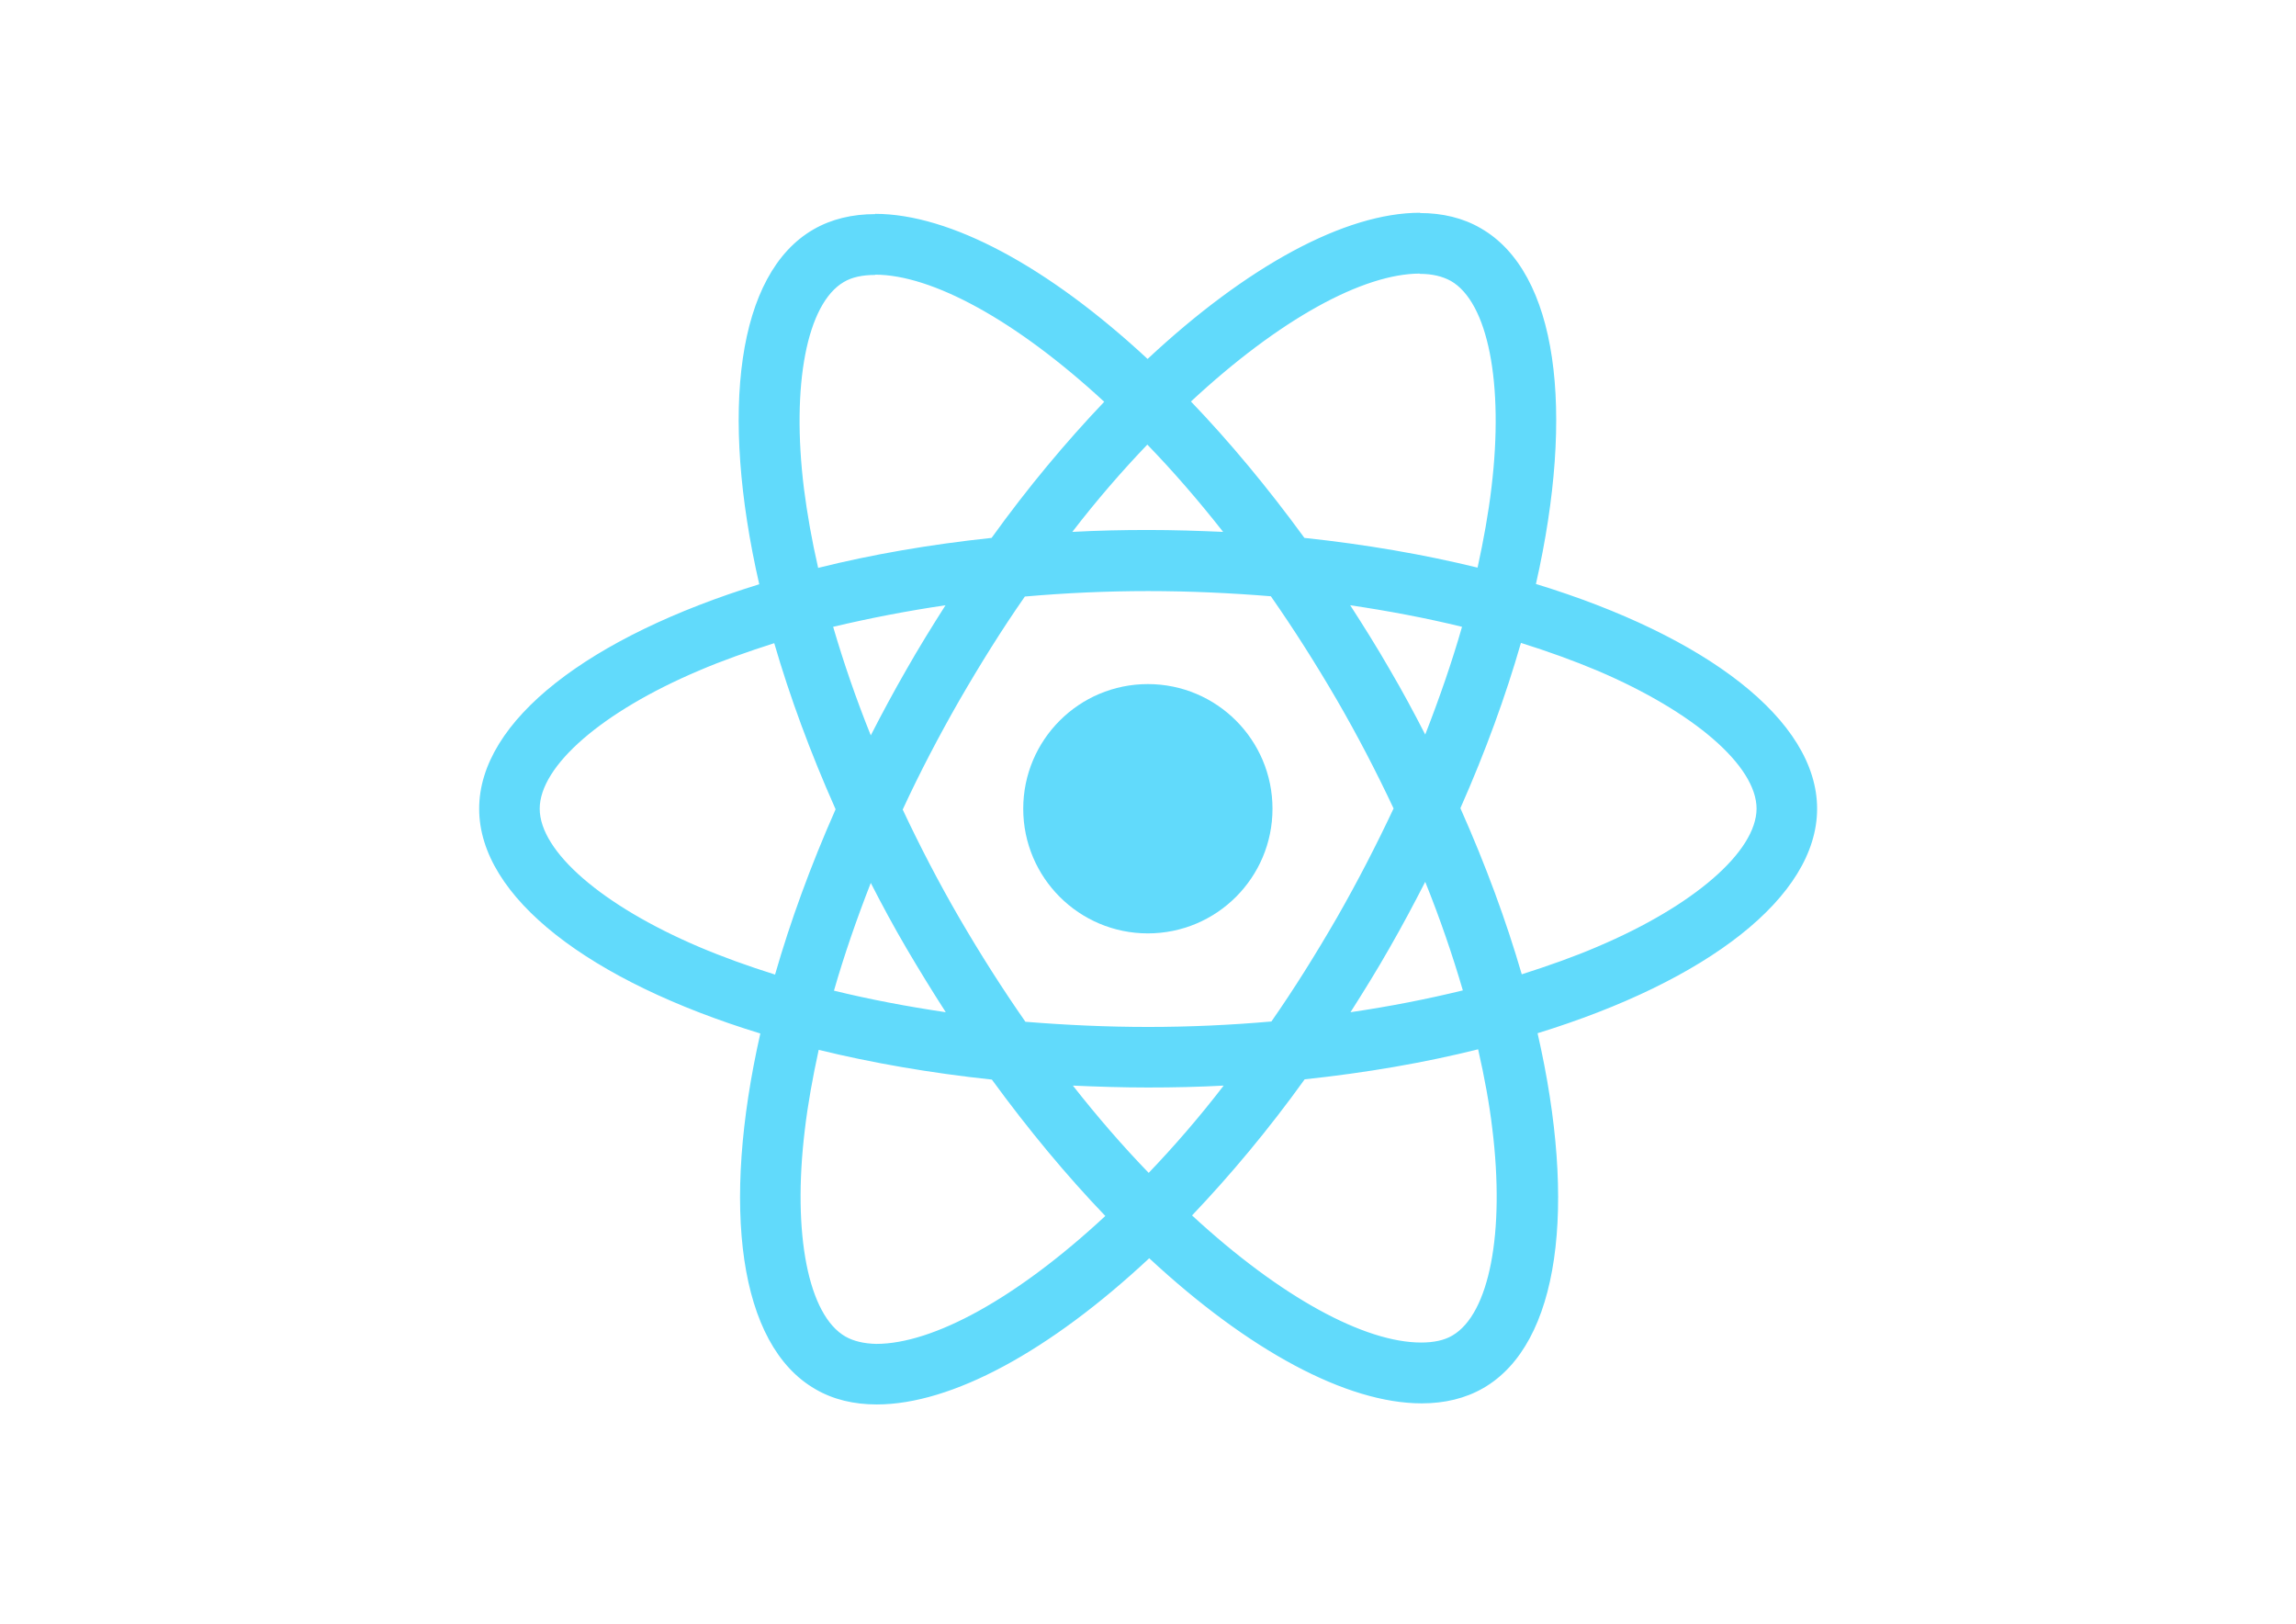
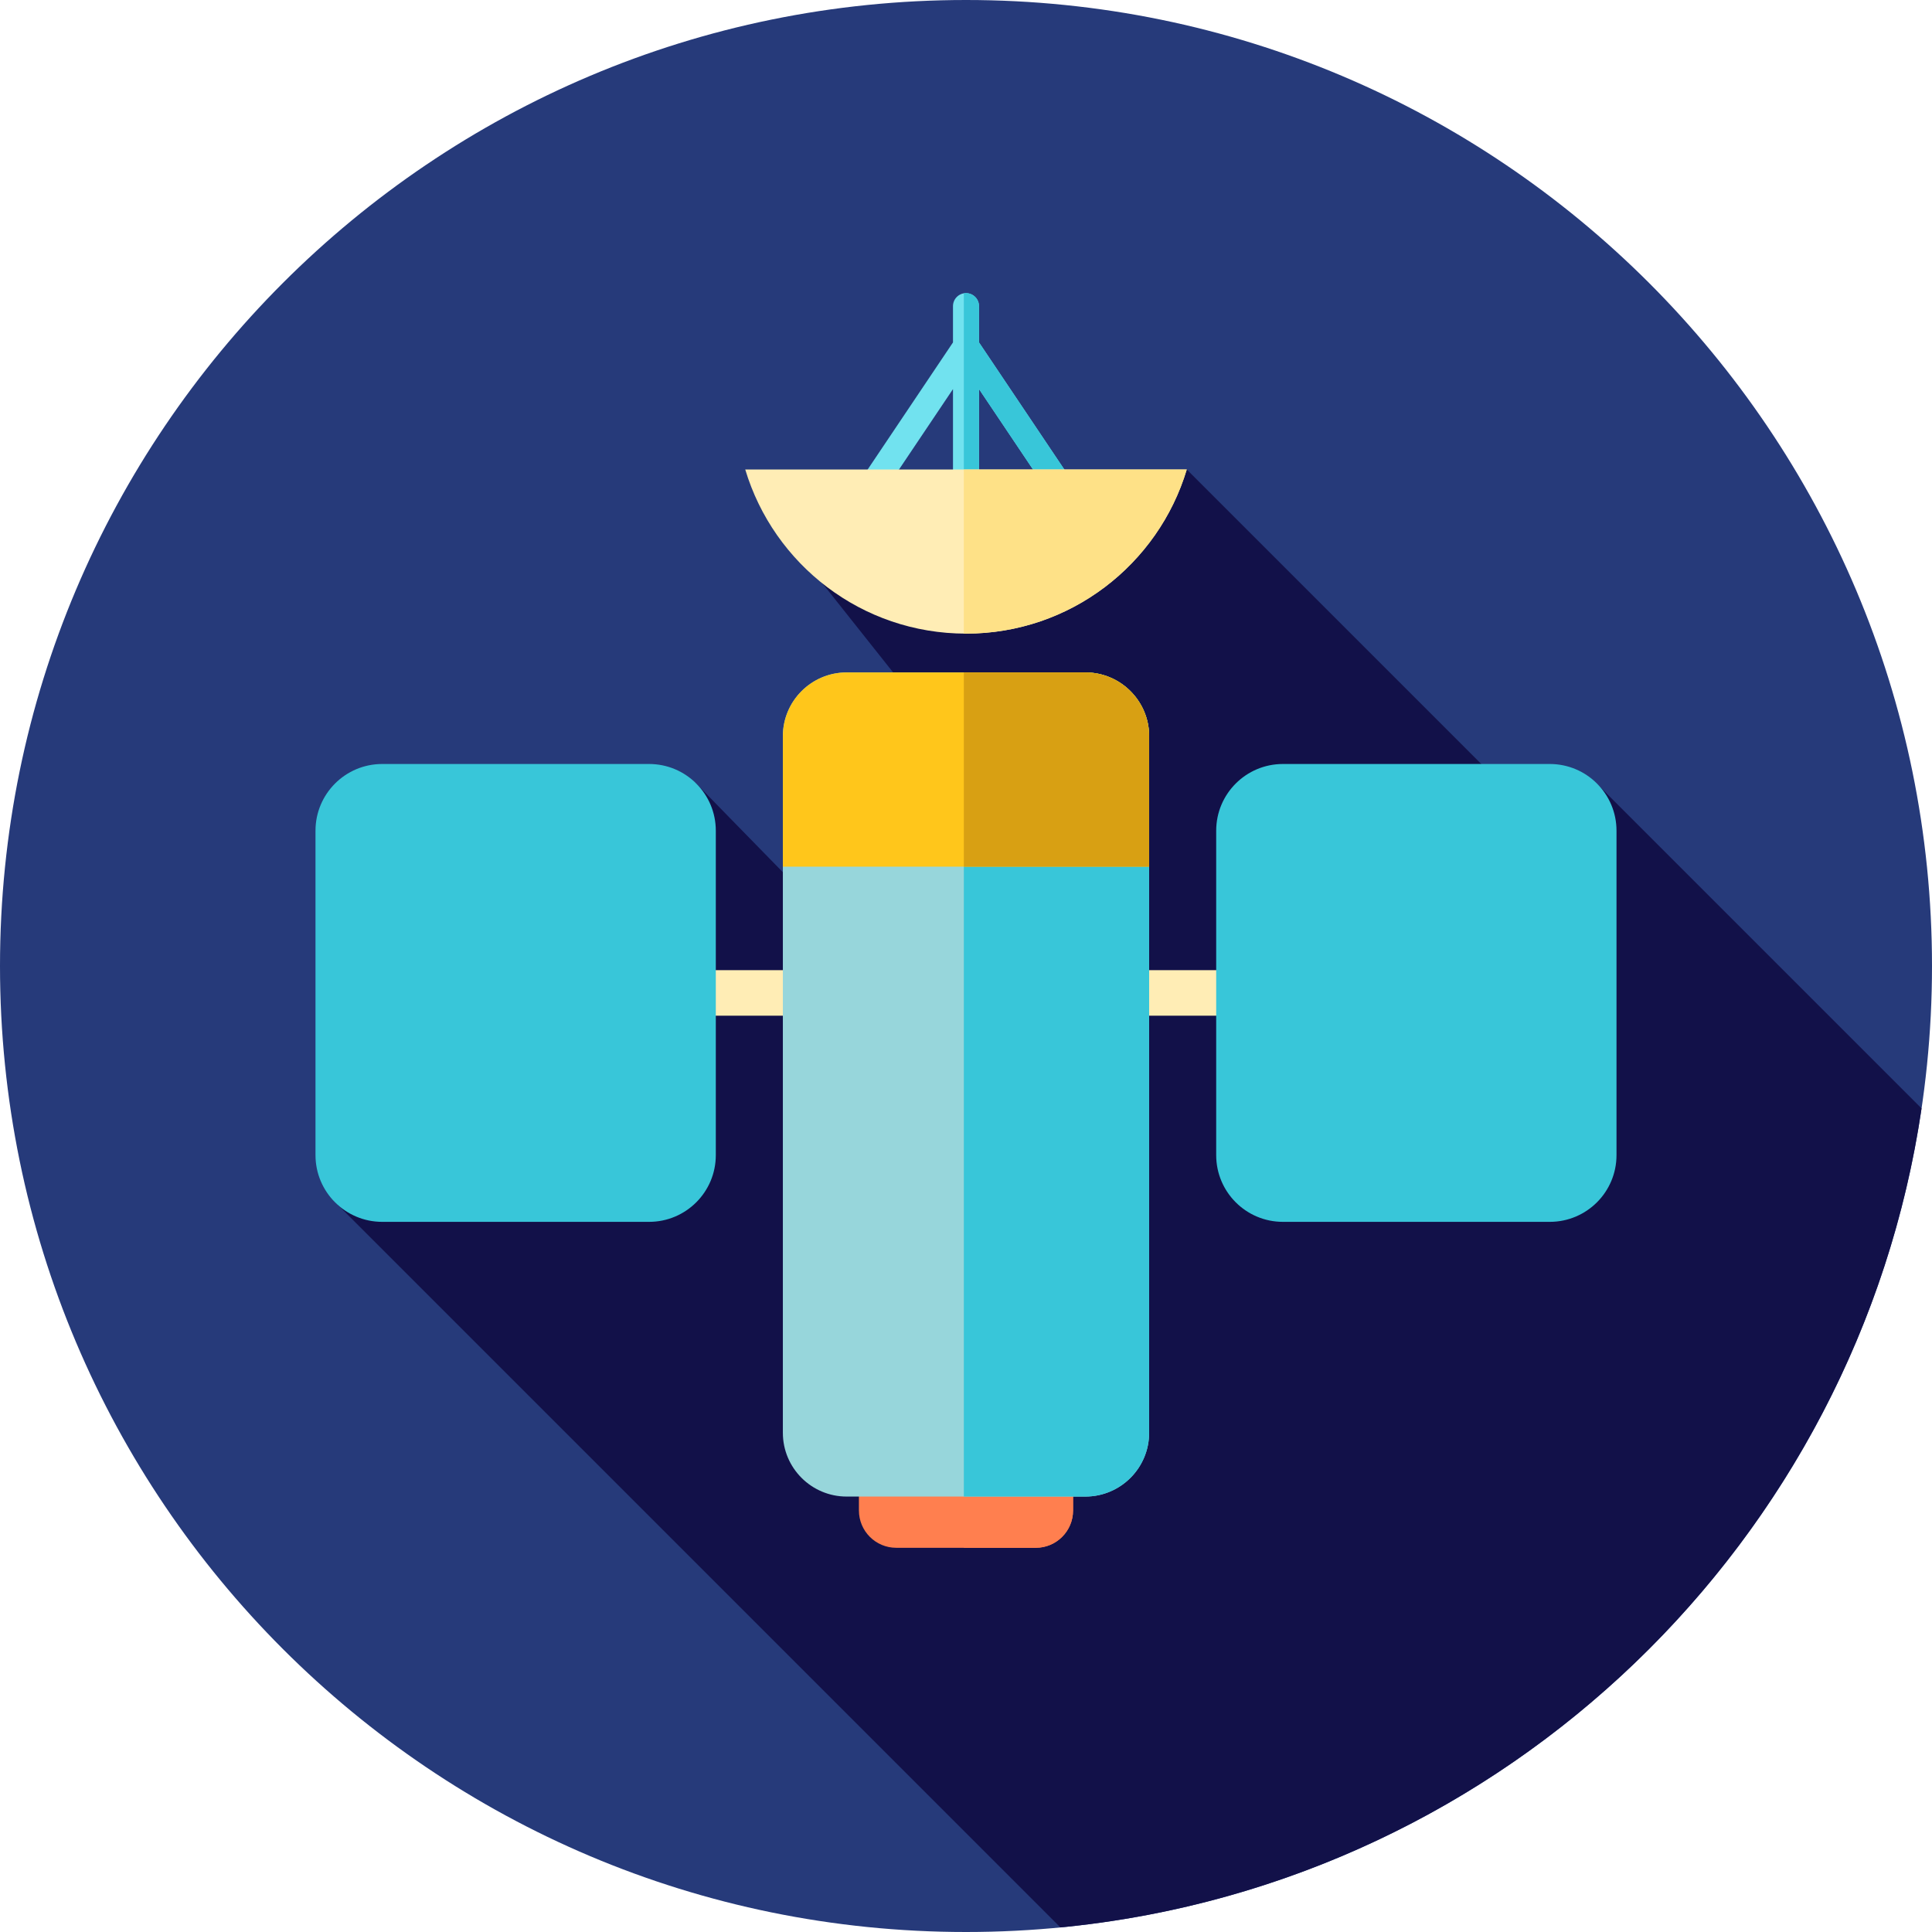
- <svg xmlns="http://www.w3.org/2000/svg" viewBox="0 0 841.9 595.3">
-   <g fill="#61DAFB">
-     <path d="M666.3 296.5c0-32.5-40.7-63.3-103.1-82.4 14.4-63.6 8-114.2-20.2-130.4-6.5-3.8-14.1-5.6-22.4-5.6v22.3c4.6 0 8.3.9 11.4 2.6 13.6 7.8 19.5 37.5 14.9 75.7-1.1 9.4-2.9 19.3-5.1 29.4-19.6-4.8-41-8.5-63.5-10.9-13.5-18.5-27.5-35.3-41.6-50 32.6-30.3 63.2-46.9 84-46.9V78c-27.5 0-63.5 19.6-99.9 53.6-36.4-33.8-72.4-53.2-99.9-53.2v22.3c20.7 0 51.4 16.5 84 46.6-14 14.7-28 31.4-41.3 49.9-22.6 2.4-44 6.1-63.6 11-2.3-10-4-19.7-5.2-29-4.7-38.2 1.1-67.9 14.6-75.8 3-1.8 6.9-2.6 11.5-2.6V78.5c-8.4 0-16 1.8-22.6 5.6-28.1 16.2-34.4 66.7-19.9 130.1-62.2 19.2-102.7 49.9-102.7 82.3 0 32.5 40.7 63.3 103.1 82.4-14.4 63.6-8 114.2 20.2 130.4 6.5 3.8 14.1 5.6 22.5 5.6 27.5 0 63.5-19.6 99.9-53.6 36.4 33.8 72.4 53.2 99.9 53.2 8.4 0 16-1.8 22.6-5.6 28.1-16.2 34.4-66.7 19.9-130.1 62-19.1 102.5-49.9 102.5-82.3zm-130.2-66.7c-3.7 12.9-8.3 26.2-13.5 39.5-4.1-8-8.4-16-13.1-24-4.6-8-9.5-15.8-14.4-23.4 14.2 2.1 27.9 4.7 41 7.9zm-45.8 106.5c-7.8 13.5-15.8 26.3-24.1 38.2-14.9 1.3-30 2-45.2 2-15.1 0-30.2-.7-45-1.9-8.3-11.9-16.4-24.6-24.2-38-7.6-13.1-14.5-26.4-20.8-39.8 6.2-13.4 13.2-26.8 20.7-39.9 7.8-13.5 15.8-26.3 24.1-38.2 14.9-1.3 30-2 45.2-2 15.1 0 30.2.7 45 1.9 8.3 11.9 16.4 24.6 24.2 38 7.6 13.1 14.5 26.4 20.8 39.8-6.3 13.4-13.2 26.8-20.7 39.9zm32.3-13c5.4 13.4 10 26.8 13.8 39.8-13.1 3.2-26.9 5.9-41.2 8 4.9-7.7 9.8-15.6 14.4-23.7 4.6-8 8.9-16.1 13-24.1zM421.2 430c-9.3-9.6-18.6-20.3-27.8-32 9 .4 18.2.7 27.5.7 9.4 0 18.7-.2 27.8-.7-9 11.7-18.3 22.4-27.5 32zm-74.4-58.9c-14.2-2.1-27.9-4.7-41-7.9 3.7-12.9 8.3-26.2 13.5-39.5 4.1 8 8.4 16 13.1 24 4.7 8 9.5 15.8 14.4 23.4zM420.7 163c9.3 9.6 18.6 20.3 27.8 32-9-.4-18.2-.7-27.5-.7-9.4 0-18.7.2-27.8.7 9-11.7 18.3-22.4 27.5-32zm-74 58.9c-4.9 7.7-9.8 15.6-14.4 23.7-4.6 8-8.9 16-13 24-5.4-13.4-10-26.8-13.8-39.8 13.1-3.1 26.9-5.8 41.2-7.9zm-90.5 125.2c-35.4-15.1-58.3-34.9-58.3-50.6 0-15.7 22.9-35.6 58.3-50.6 8.6-3.7 18-7 27.7-10.1 5.7 19.6 13.2 40 22.5 60.9-9.2 20.8-16.6 41.1-22.2 60.6-9.9-3.1-19.3-6.5-28-10.2zM310 490c-13.6-7.8-19.5-37.5-14.9-75.7 1.1-9.4 2.9-19.3 5.1-29.4 19.6 4.8 41 8.5 63.5 10.9 13.5 18.5 27.5 35.3 41.6 50-32.6 30.3-63.2 46.9-84 46.9-4.5-.1-8.3-1-11.3-2.7zm237.2-76.2c4.7 38.2-1.1 67.9-14.6 75.8-3 1.8-6.9 2.6-11.5 2.6-20.7 0-51.4-16.5-84-46.6 14-14.7 28-31.4 41.3-49.9 22.6-2.4 44-6.1 63.6-11 2.3 10.1 4.1 19.8 5.2 29.1zm38.5-66.7c-8.6 3.7-18 7-27.7 10.1-5.7-19.6-13.2-40-22.5-60.9 9.2-20.8 16.6-41.1 22.2-60.6 9.9 3.1 19.3 6.5 28.1 10.2 35.4 15.1 58.3 34.9 58.3 50.6-.1 15.7-23 35.6-58.4 50.6zM320.8 78.4z" />
-     <circle cx="420.9" cy="296.5" r="45.7" />
-     <path d="M520.5 78.1z" />
+ <svg xmlns="http://www.w3.org/2000/svg" version="1.1" id="Layer_1" x="0px" y="0px" viewBox="0 0 512 512" style="enable-background:new 0 0 512 512;" xml:space="preserve">
+   <circle style="fill:#263A7A;" cx="256" cy="256" r="256" />
+   <path style="fill:#121149;" d="M509.225,293.74l-86.03-86.03l-19.089,6.309l-89.6-89.6l-96.516,30.229l76.021,95.76l-51.195,16.92  l-58.466-59.842l-59.961,98.982l-35.845,11.847L281.01,510.781c0.579-0.055,1.162-0.114,1.741-0.169  C399.084,498.531,492.26,408.55,509.225,293.74L509.225,293.74z" />
+   <rect x="183.199" y="257.103" style="fill:#FFEDB5;" width="169.874" height="12.067" />
+   <g>
+     <path style="fill:#FF7F4F;" d="M227.624,400.294c0,5.461,4.427,9.888,9.888,9.888h36.974c5.461,0,9.888-4.427,9.888-9.888v-20.208   h-56.751V400.294z" />
+     <path style="fill:#FF7F4F;" d="M255.426,380.087v30.096h19.061c5.461,0,9.888-4.427,9.888-9.888v-20.208H255.426z" />
  </g>
+   <g>
+     <path style="fill:#38C6D9;" d="M172.015,323.803h-70.723c-9.766,0-17.682-7.916-17.682-17.682v-85.973   c0-9.766,7.916-17.682,17.682-17.682h70.723c9.766,0,17.682,7.916,17.682,17.682v85.973   C189.695,315.887,181.779,323.803,172.015,323.803z" />
+     <path style="fill:#38C6D9;" d="M410.708,323.803h-70.723c-9.766,0-17.682-7.916-17.682-17.682v-85.973   c0-9.766,7.916-17.682,17.682-17.682h70.723c9.766,0,17.682,7.916,17.682,17.682v85.973   C428.391,315.887,420.474,323.803,410.708,323.803z" />
+   </g>
+   <path style="fill:#97D6DB;" d="M224.38,396.605h63.241c9.342,0,16.913-7.573,16.913-16.913V195.113  c0-9.342-7.573-16.913-16.913-16.913H224.38c-9.342,0-16.913,7.573-16.913,16.913v184.579  C207.465,389.032,215.038,396.605,224.38,396.605z" />
+   <path style="fill:#38C6D9;" d="M287.622,178.2h-32.196v218.405h32.196c9.342,0,16.913-7.573,16.913-16.913V195.113  C304.535,185.772,296.962,178.2,287.622,178.2z" />
+   <path style="fill:#FFC61B;" d="M304.535,195.113c0-9.34-7.573-16.913-16.913-16.913H224.38c-9.342,0-16.913,7.573-16.913,16.913  v34.563h97.07v-34.563H304.535z" />
+   <path style="fill:#D8A013;" d="M304.535,195.113c0-9.34-7.573-16.913-16.913-16.913h-32.196v51.476h49.109V195.113z" />
+   <path style="fill:#71E2EF;" d="M293.424,141.346l-33.976-50.604v-9.611c0-1.903-1.545-3.448-3.448-3.448s-3.448,1.545-3.448,3.448  v9.611l-33.976,50.604c-1.062,1.581-0.641,3.724,0.94,4.784c1.584,1.067,3.724,0.638,4.784-0.94l28.253-42.077v26.552  c0,1.903,1.545,3.448,3.448,3.448s3.448-1.545,3.448-3.448v-26.552l28.253,42.079c0.665,0.99,1.755,1.526,2.865,1.526  c0.66,0,1.329-0.188,1.919-0.586C294.066,145.07,294.486,142.927,293.424,141.346z" />
+   <path style="fill:#38C6D9;" d="M293.424,141.346l-33.976-50.604v-9.611c0-1.903-1.545-3.448-3.448-3.448  c-0.197,0-0.386,0.026-0.574,0.059v55.313c0.188,0.033,0.378,0.059,0.574,0.059c1.903,0,3.448-1.545,3.448-3.448v-26.553  l28.253,42.079c0.665,0.99,1.755,1.526,2.865,1.526c0.66,0,1.329-0.188,1.919-0.586C294.066,145.07,294.486,142.927,293.424,141.346  z" />
+   <path style="fill:#FFEDB5;" d="M197.494,124.418c7.552,25.162,30.882,43.501,58.506,43.501s50.953-18.337,58.508-43.499  L197.494,124.418z" />
+   <path style="fill:#FEE187;" d="M255.426,124.418v43.489c0.191,0.002,0.381,0.012,0.572,0.012c27.624,0,50.953-18.337,58.508-43.499  L255.426,124.418z" />
</svg>
